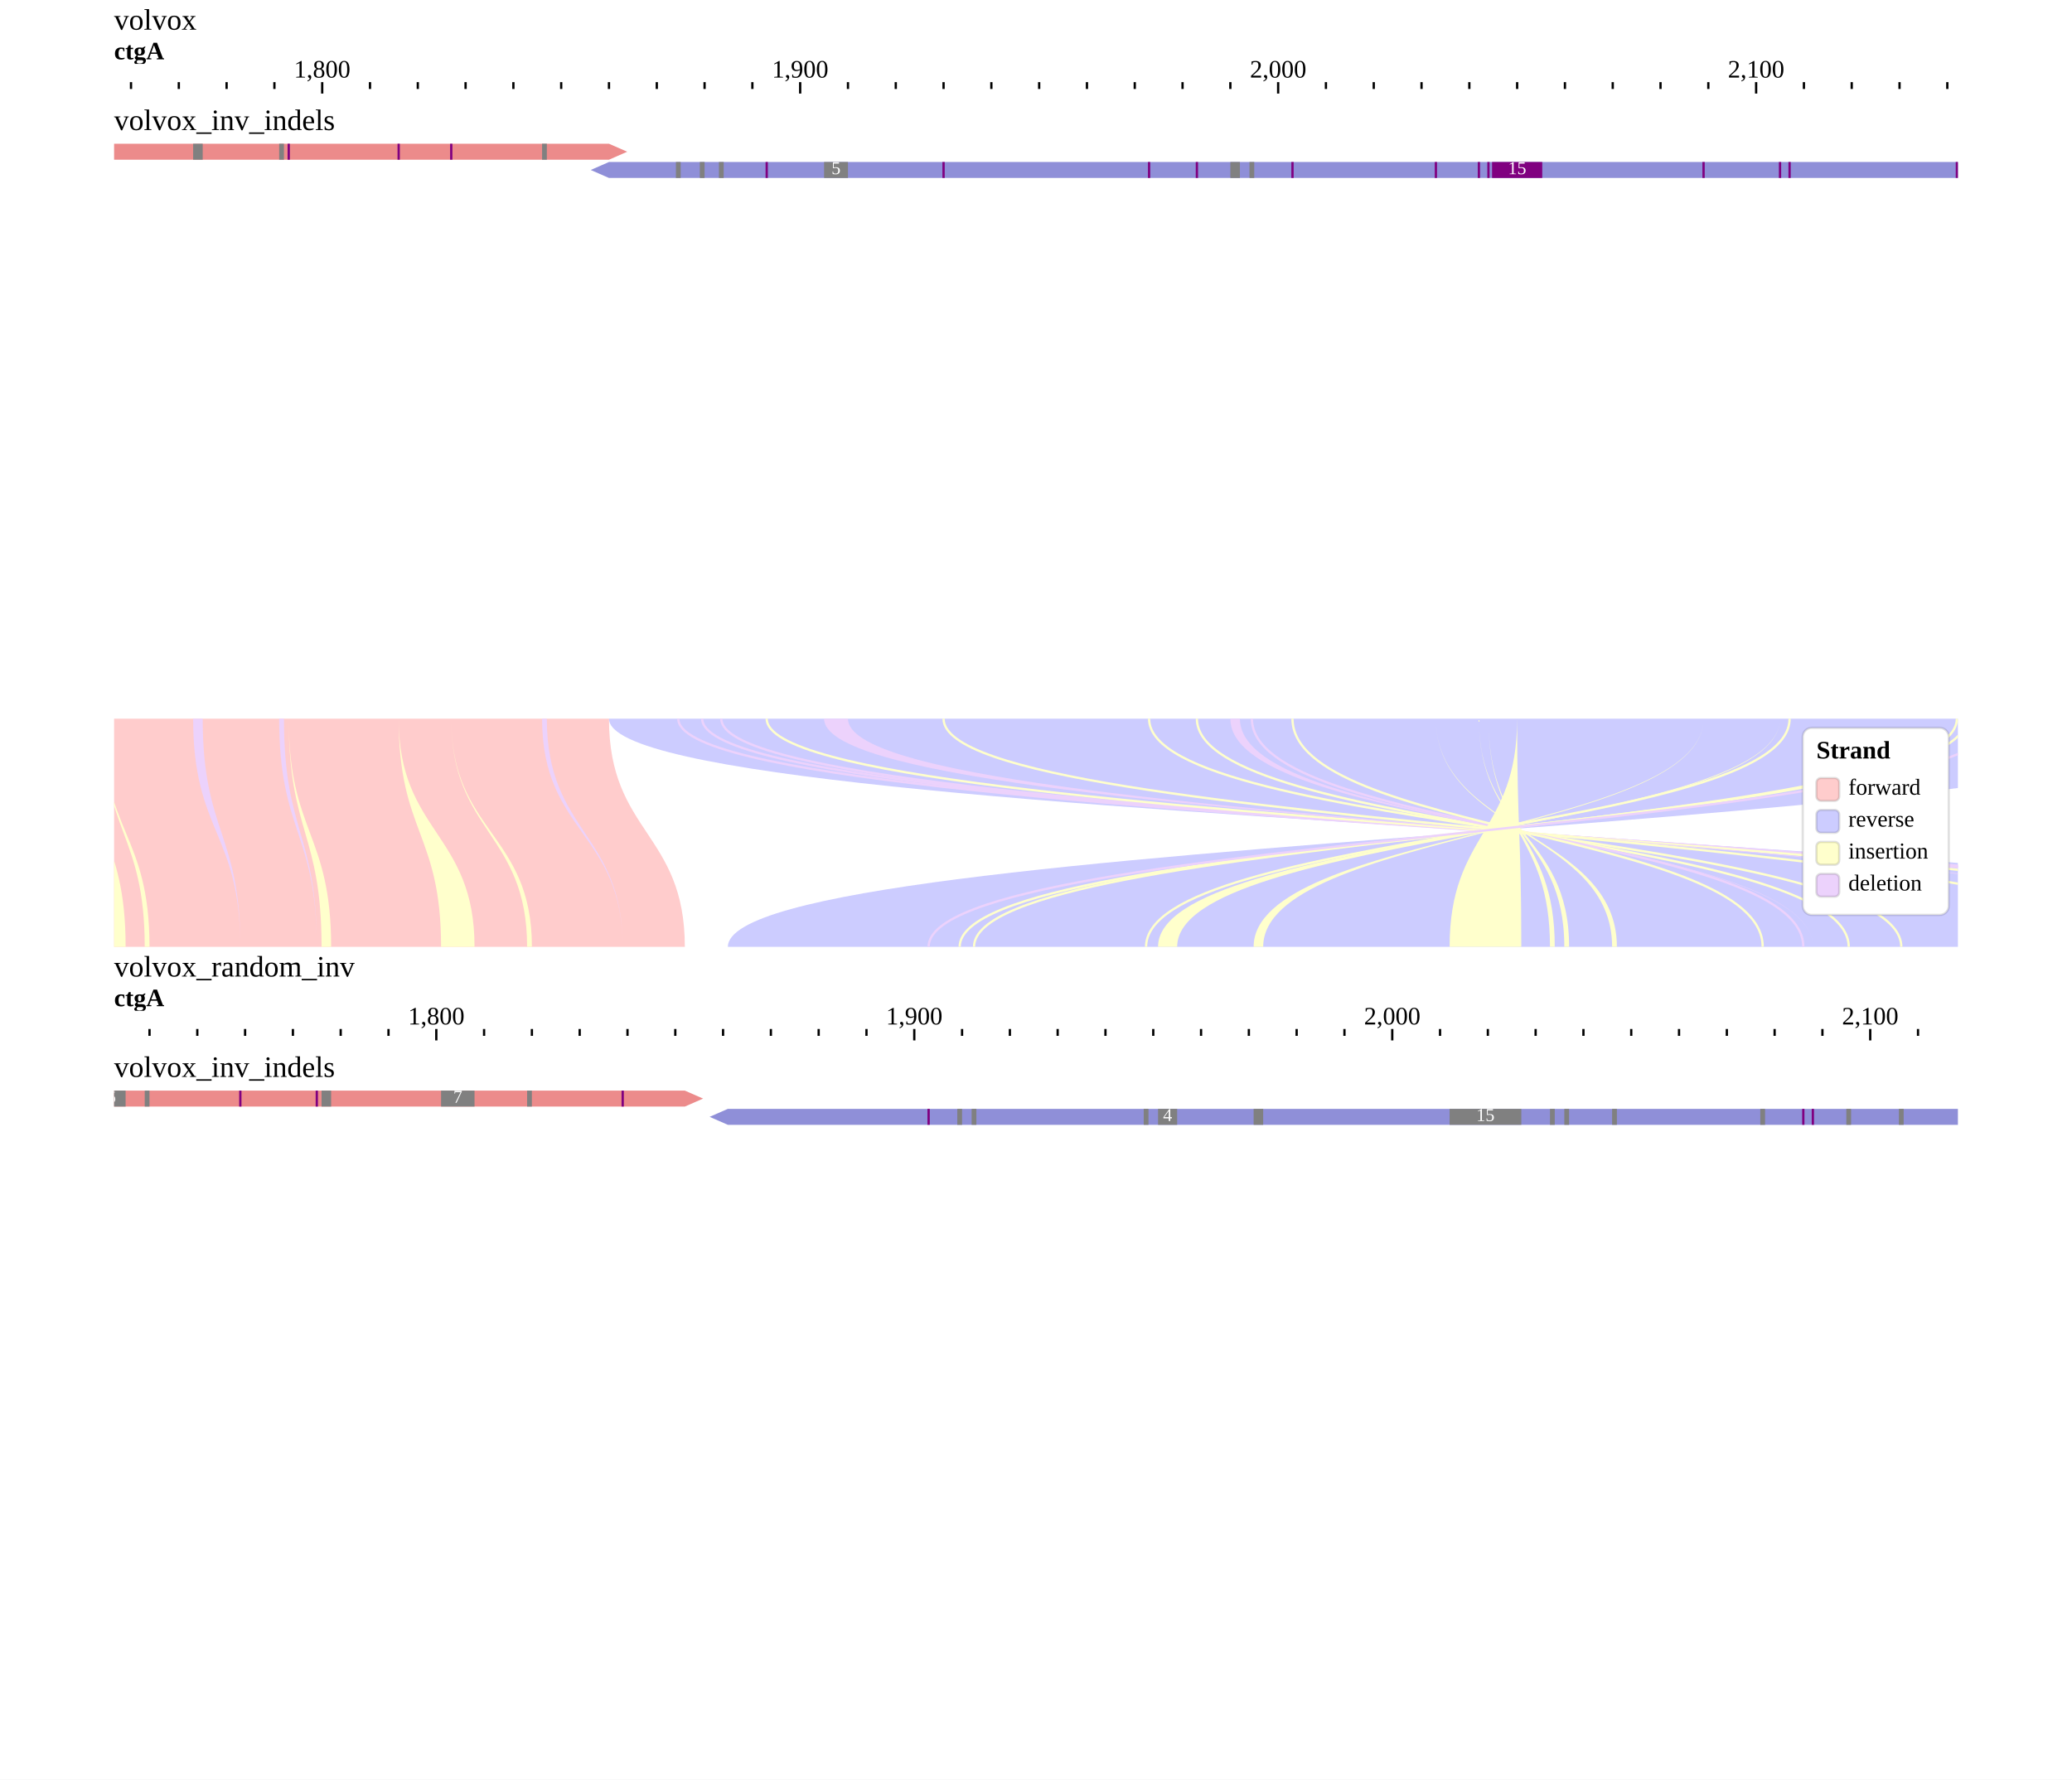
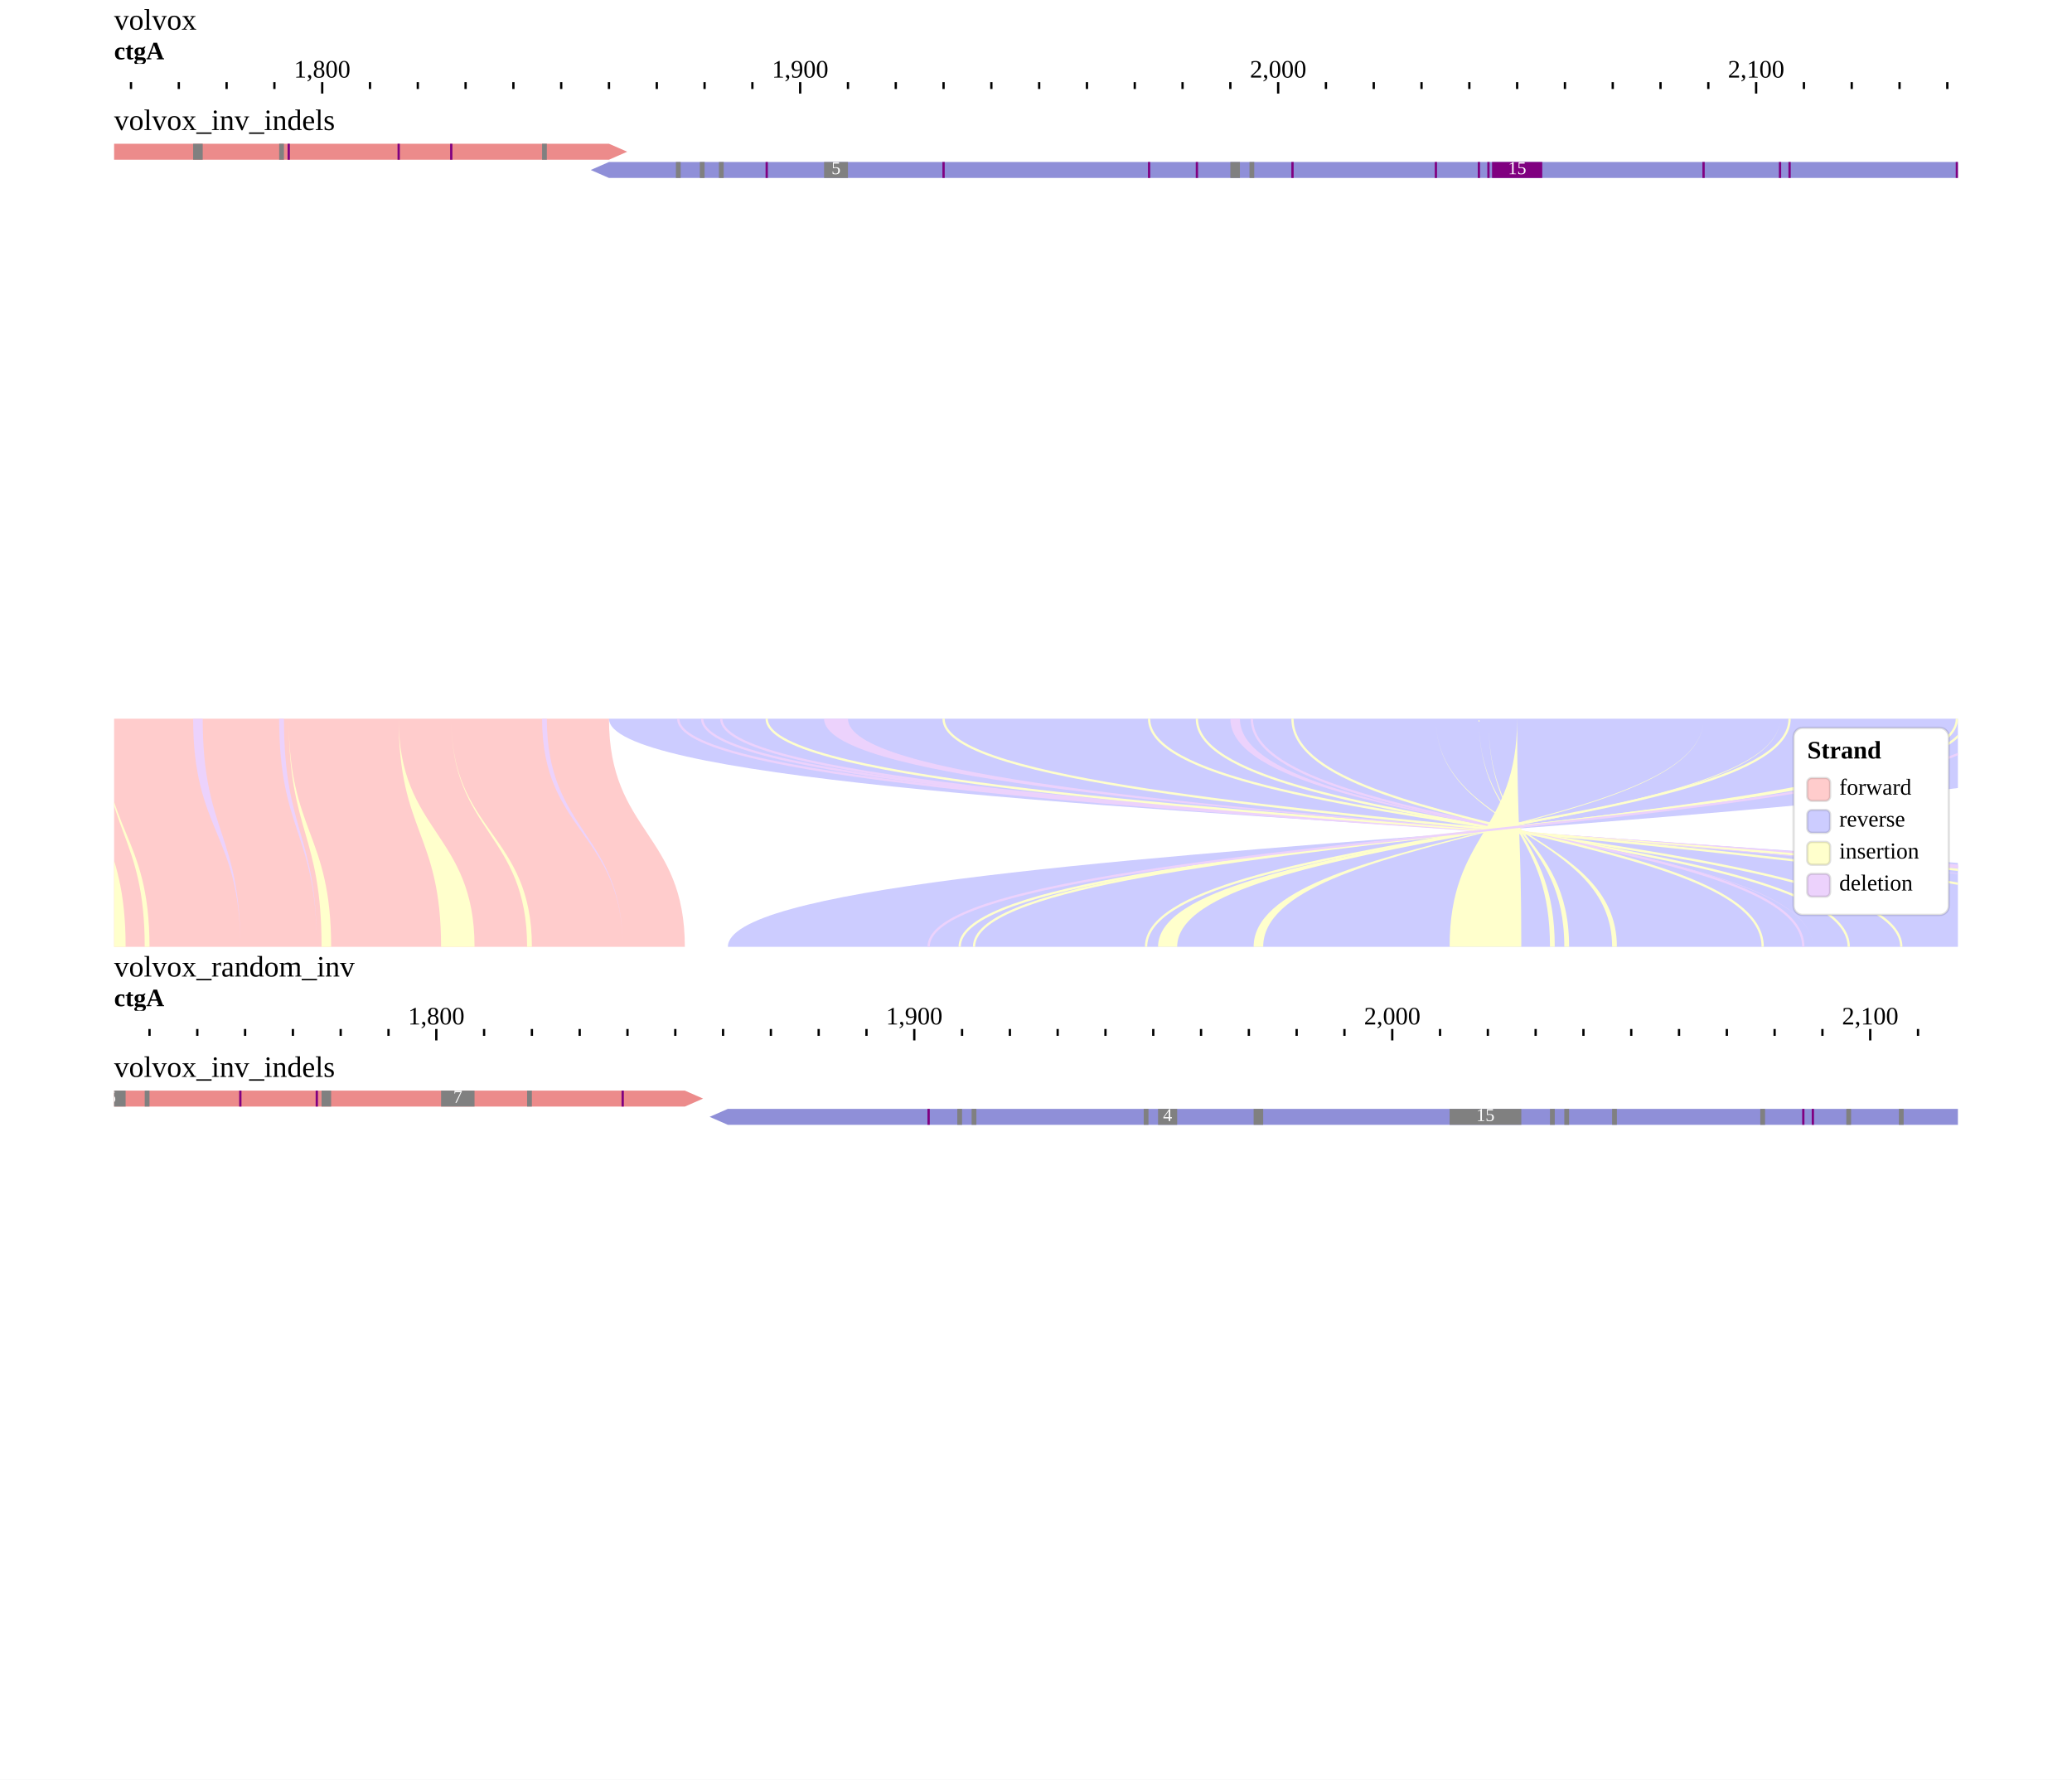
<svg xmlns="http://www.w3.org/2000/svg" width="908" height="780" viewBox="0 0 908 780">
  <rect width="908" height="780" fill="#ffffff" />
  <g transform="translate(0 0)">
    <g transform="translate(50 13)">
      <g transform="translate(0)">
        <text x="0" font-size="13" fill="#000000">volvox</text>
        <defs>
          <clipPath id="ruler-clip-view1">
            <rect x="0" y="0" width="808" height="30" />
          </clipPath>
        </defs>
        <g clip-path="url(#ruler-clip-view1)">
          <path d="M-327.73 23V28M-118.27 23V28M91.2 23V28M300.66 23V28M510.12 23V28M719.58 23V28M929.04 23V28M-474.35 23V26M-453.4 23V26M-432.46 23V26M-411.51 23V26M-390.56 23V26M-369.62 23V26M-348.67 23V26M-306.78 23V26M-285.83 23V26M-264.89 23V26M-243.94 23V26M-223 23V26M-202.05 23V26M-181.1 23V26M-160.16 23V26M-139.21 23V26M-97.32 23V26M-76.37 23V26M-55.43 23V26M-34.48 23V26M-13.54 23V26M7.41 23V26M28.36 23V26M49.3 23V26M70.25 23V26M112.14 23V26M133.09 23V26M154.03 23V26M174.98 23V26M195.93 23V26M216.87 23V26M237.82 23V26M258.76 23V26M279.71 23V26M321.6 23V26M342.55 23V26M363.49 23V26M384.44 23V26M405.39 23V26M426.33 23V26M447.28 23V26M468.22 23V26M489.17 23V26M531.06 23V26M552.01 23V26M572.95 23V26M593.9 23V26M614.85 23V26M635.79 23V26M656.74 23V26M677.68 23V26M698.63 23V26M740.52 23V26M761.47 23V26M782.42 23V26M803.36 23V26M824.31 23V26M845.25 23V26M866.2 23V26M887.15 23V26M908.09 23V26M949.98 23V26M970.93 23V26M991.88 23V26M1012.82 23V26M1033.77 23V26M1054.71 23V26M1075.66 23V26M1096.61 23V26M1117.55 23V26" stroke-width="1" stroke="#000000" fill="none" />
          <text x="91.2" y="21" text-anchor="middle" font-size="11" fill="#000000">1,800</text>
          <text x="300.66" y="21" text-anchor="middle" font-size="11" fill="#000000">1,900</text>
          <text x="510.12" y="21" text-anchor="middle" font-size="11" fill="#000000">2,000</text>
          <text x="719.58" y="21" text-anchor="middle" font-size="11" fill="#000000">2,100</text>
          <g transform="translate(0 0)">
            <defs>
              <clipPath id="reflabel-view1-volvox:ctgA:1528:1910:0">
                <rect x="0" y="0" width="1122.84" height="15" />
              </clipPath>
            </defs>
            <g clip-path="url(#reflabel-view1-volvox:ctgA:1528:1910:0)">
              <text x="0" y="13" font-size="11" font-weight="bold" fill="#000000">ctgA</text>
            </g>
          </g>
        </g>
      </g>
      <g transform="translate(0 30)">
        <g transform="translate(0 0)">
          <defs>
            <clipPath id="track-clip-view1-volvox_inv_indels">
              <rect x="-50" y="20" width="858" height="250" />
            </clipPath>
          </defs>
          <g clip-path="url(#track-clip-view1-volvox_inv_indels)">
            <g transform="translate(0 20)">
              <defs>
                <clipPath id="alignments-clip-t1-display">
                  <rect x="0" y="0" width="808" height="250" />
                </clipPath>
              </defs>
              <g clip-path="url(#alignments-clip-t1-display)">
                <g>
                  <clipPath id="svgcanvas-clip-8">
                    <path d="M0,0h808v250h-808Z" />
                  </clipPath>
                  <g clip-path="url(#svgcanvas-clip-8)">
                    <clipPath id="svgcanvas-clip-9">
                      <path d="M0,0h808v250h-808Z" />
                    </clipPath>
                    <g clip-path="url(#svgcanvas-clip-9)">
                      <rect x="956.27" y="0" width="29295.15" height="7" fill="rgb(236,139,139)" />
                      <path d="M-405.23,0L216.87,0L224.87,3.5L216.87,7L-405.23,7Z" fill="rgb(236,139,139)" stroke="none" />
                      <path d="M914.38,8L216.87,8L208.87,11.5L216.87,15L914.38,15Z" fill="rgb(143,143,216)" stroke="none" />
                      <rect x="1090.32" y="0" width="2.09" height="7" fill="rgb(128,128,128)" />
                      <rect x="1153.16" y="0" width="4.19" height="7" fill="rgb(128,128,128)" />
                      <rect x="-340.29" y="0" width="2.09" height="7" fill="rgb(128,128,128)" />
                      <rect x="-329.82" y="0" width="2.09" height="7" fill="rgb(128,128,128)" />
                      <rect x="-292.12" y="0" width="2.09" height="7" fill="rgb(128,128,128)" />
                      <rect x="-248.13" y="0" width="2.09" height="7" fill="rgb(128,128,128)" />
                      <rect x="-220.9" y="0" width="10.47" height="7" fill="rgb(128,128,128)" />
                      <rect x="-189.48" y="0" width="2.09" height="7" fill="rgb(128,128,128)" />
                      <rect x="-183.2" y="0" width="2.09" height="7" fill="rgb(128,128,128)" />
                      <rect x="-118.27" y="0" width="2.09" height="7" fill="rgb(128,128,128)" />
                      <rect x="34.64" y="0" width="4.19" height="7" fill="rgb(128,128,128)" />
                      <rect x="72.34" y="0" width="2.09" height="7" fill="rgb(128,128,128)" />
                      <rect x="187.55" y="0" width="2.09" height="7" fill="rgb(128,128,128)" />
                      <rect x="246.2" y="8" width="2.09" height="7" fill="rgb(128,128,128)" />
                      <rect x="256.67" y="8" width="2.09" height="7" fill="rgb(128,128,128)" />
                      <rect x="265.05" y="8" width="2.09" height="7" fill="rgb(128,128,128)" />
                      <rect x="311.13" y="8" width="10.47" height="7" fill="rgb(128,128,128)" />
                      <rect x="489.17" y="8" width="4.19" height="7" fill="rgb(128,128,128)" />
                      <rect x="497.55" y="8" width="2.09" height="7" fill="rgb(128,128,128)" />
                      <rect x="824.31" y="8" width="2.09" height="7" fill="rgb(128,128,128)" />
                      <rect x="976.71" y="0" width="1" height="7" fill="rgb(128,0,128)" />
                      <rect x="985.09" y="0" width="1" height="7" fill="rgb(128,0,128)" />
                      <rect x="1029.08" y="0" width="1" height="7" fill="rgb(128,0,128)" />
                      <rect x="1050.02" y="0" width="1" height="7" fill="rgb(128,0,128)" />
                      <rect x="1079.35" y="0" width="1" height="7" fill="rgb(128,0,128)" />
                      <rect x="1175.7" y="0" width="1" height="7" fill="rgb(128,0,128)" />
                      <rect x="1207.12" y="0" width="1" height="7" fill="rgb(128,0,128)" />
                      <rect x="-259.1" y="0" width="1" height="7" fill="rgb(128,0,128)" />
                      <rect x="-238.16" y="0" width="1" height="7" fill="rgb(128,0,128)" />
                      <rect x="-227.68" y="0" width="1" height="7" fill="rgb(128,0,128)" />
                      <rect x="-164.85" y="0" width="1" height="7" fill="rgb(128,0,128)" />
                      <rect x="-137.62" y="0" width="1" height="7" fill="rgb(128,0,128)" />
                      <rect x="-108.29" y="0" width="1" height="7" fill="rgb(128,0,128)" />
                      <rect x="-14.04" y="0" width="1" height="7" fill="rgb(128,0,128)" />
                      <rect x="-5.66" y="0" width="1" height="7" fill="rgb(128,0,128)" />
                      <rect x="76.03" y="0" width="1" height="7" fill="rgb(128,0,128)" />
                      <rect x="124.21" y="0" width="1" height="7" fill="rgb(128,0,128)" />
                      <rect x="147.25" y="0" width="1" height="7" fill="rgb(128,0,128)" />
                      <rect x="285.49" y="8" width="1" height="7" fill="rgb(128,0,128)" />
                      <rect x="362.99" y="8" width="1" height="7" fill="rgb(128,0,128)" />
                      <rect x="453.06" y="8" width="1" height="7" fill="rgb(128,0,128)" />
                      <rect x="474.01" y="8" width="1" height="7" fill="rgb(128,0,128)" />
                      <rect x="515.9" y="8" width="1" height="7" fill="rgb(128,0,128)" />
                      <rect x="578.74" y="8" width="1" height="7" fill="rgb(128,0,128)" />
                      <rect x="597.59" y="8" width="1" height="7" fill="rgb(128,0,128)" />
                      <rect x="601.78" y="8" width="1" height="7" fill="rgb(128,0,128)" />
                      <rect x="603.85" y="8" width="22" height="7" fill="rgb(128,0,128)" />
                      <rect x="696.04" y="8" width="1" height="7" fill="rgb(128,0,128)" />
                      <rect x="729.55" y="8" width="1" height="7" fill="rgb(128,0,128)" />
                      <rect x="733.74" y="8" width="1" height="7" fill="rgb(128,0,128)" />
                      <rect x="807.05" y="8" width="1" height="7" fill="rgb(128,0,128)" />
                      <rect x="811.24" y="8" width="1" height="7" fill="rgb(128,0,128)" />
                    </g>
                  </g>
                  <text x="316.37" y="11.5" fill="#fff" font-size="8" text-anchor="middle" dominant-baseline="middle">5</text>
                  <text x="614.85" y="11.5" fill="#fff" font-size="8" text-anchor="middle" dominant-baseline="middle">15</text>
                </g>
              </g>
            </g>
          </g>
          <text x="0" y="14" font-size="13" fill="#000000">volvox_inv_indels</text>
        </g>
      </g>
      <g transform="translate(0 30)">
        <defs>
          <clipPath id="highlight-clip-view1">
            <rect x="0" y="0" width="808" height="272" />
          </clipPath>
        </defs>
        <g clip-path="url(#highlight-clip-view1)" />
      </g>
    </g>
  </g>
  <g transform="translate(0 315)">
    <g transform="translate(50 0)">
      <defs>
        <clipPath id="synclip-p1-0">
          <rect x="0" y="0" width="808" height="100" />
        </clipPath>
      </defs>
      <g clip-path="url(#synclip-p1-0)">
        <g>
          <g>
            <path d="M914.38,0C914.38,50 268.97,50 268.97,100L1010.46,100C1010.46,50 216.87,50 216.87,0Z" fill="rgb(0,0,255)" fill-opacity="0.2" stroke="none" />
            <path d="M-3677,0C-3677,50 -3620.72,50 -3620.72,100L250.11,100C250.11,50 216.87,50 216.87,0Z" fill="rgb(255,0,0)" fill-opacity="0.2" stroke="none" />
            <path d="M247.24,0C247.24,50 981.13,50 981.13,100" fill="none" stroke="rgb(236,210,252)" stroke-width="1" />
            <path d="M257.72,0C257.72,50 972.75,50 972.75,100" fill="none" stroke="rgb(236,210,252)" stroke-width="1" />
            <path d="M266.09,0C266.09,50 966.47,50 966.47,100" fill="none" stroke="rgb(236,210,252)" stroke-width="1" />
            <path d="M285.99,0C285.99,50 946.57,50 946.57,100" fill="none" stroke="rgb(255,255,204)" stroke-width="1" />
            <path d="M311.13,0C311.13,50 920.39,50 920.39,100L920.39,100C920.39,50 321.6,50 321.6,0Z" fill="rgb(236,210,252)" stroke="none" />
            <path d="M363.49,0C363.49,50 876.4,50 876.4,100" fill="none" stroke="rgb(255,255,204)" stroke-width="1" />
            <path d="M453.56,0C453.56,50 783.19,50 783.19,100" fill="none" stroke="rgb(255,255,204)" stroke-width="1" />
            <path d="M474.51,0C474.51,50 760.15,50 760.15,100" fill="none" stroke="rgb(255,255,204)" stroke-width="1" />
            <path d="M489.17,0C489.17,50 744.44,50 744.44,100L744.44,100C744.44,50 493.36,50 493.36,0Z" fill="rgb(236,210,252)" stroke="none" />
            <path d="M498.6,0C498.6,50 740.25,50 740.25,100" fill="none" stroke="rgb(236,210,252)" stroke-width="1" />
            <path d="M516.4,0C516.4,50 722.45,50 722.45,100" fill="none" stroke="rgb(255,255,204)" stroke-width="1" />
            <path d="M579.24,0C579.24,50 658.56,50 658.56,100L656.47,100C656.47,50 579.24,50 579.24,0Z" fill="rgb(255,255,204)" stroke="none" />
            <path d="M598.09,0C598.09,50 637.62,50 637.62,100L635.52,100C635.52,50 598.09,50 598.09,0Z" fill="rgb(255,255,204)" stroke="none" />
            <path d="M602.28,0C602.28,50 631.33,50 631.33,100L629.24,100C629.24,50 602.28,50 602.28,0Z" fill="rgb(255,255,204)" stroke="none" />
            <path d="M614.85,0C614.85,50 616.67,50 616.67,100L585.25,100C585.25,50 614.85,50 614.85,0Z" fill="rgb(255,255,204)" stroke="none" />
            <path d="M696.54,0C696.54,50 503.56,50 503.56,100L499.37,100C499.37,50 696.54,50 696.54,0Z" fill="rgb(255,255,204)" stroke="none" />
            <path d="M730.05,0C730.05,50 465.86,50 465.86,100L457.48,100C457.48,50 730.05,50 730.05,0Z" fill="rgb(255,255,204)" stroke="none" />
            <path d="M734.24,0C734.24,50 452.24,50 452.24,100" fill="none" stroke="rgb(255,255,204)" stroke-width="1" />
            <path d="M807.55,0C807.55,50 376.84,50 376.84,100" fill="none" stroke="rgb(255,255,204)" stroke-width="1" />
            <path d="M811.74,0C811.74,50 370.55,50 370.55,100" fill="none" stroke="rgb(255,255,204)" stroke-width="1" />
            <path d="M825.35,0C825.35,50 356.94,50 356.94,100" fill="none" stroke="rgb(236,210,252)" stroke-width="1" />
            <path d="M-13.54,0C-13.54,50 -7.52,50 -7.52,100L5.05,100C5.05,50 -13.54,50 -13.54,0Z" fill="rgb(255,255,204)" stroke="none" />
            <path d="M-5.16,0C-5.16,50 13.42,50 13.42,100L15.52,100C15.52,50 -5.16,50 -5.16,0Z" fill="rgb(255,255,204)" stroke="none" />
            <path d="M34.64,0C34.64,50 55.32,50 55.32,100L55.32,100C55.32,50 38.83,50 38.83,0Z" fill="rgb(236,210,252)" stroke="none" />
            <path d="M72.34,0C72.34,50 88.83,50 88.83,100L88.83,100C88.83,50 74.44,50 74.44,0Z" fill="rgb(236,210,252)" stroke="none" />
            <path d="M76.53,0C76.53,50 90.92,50 90.92,100L95.11,100C95.11,50 76.53,50 76.53,0Z" fill="rgb(255,255,204)" stroke="none" />
            <path d="M124.71,0C124.71,50 143.29,50 143.29,100L157.95,100C157.95,50 124.71,50 124.71,0Z" fill="rgb(255,255,204)" stroke="none" />
            <path d="M147.75,0C147.75,50 180.99,50 180.99,100L183.09,100C183.09,50 147.75,50 147.75,0Z" fill="rgb(255,255,204)" stroke="none" />
            <path d="M187.55,0C187.55,50 222.88,50 222.88,100L222.88,100C222.88,50 189.64,50 189.64,0Z" fill="rgb(236,210,252)" stroke="none" />
          </g>
        </g>
      </g>
-       <g transform="translate(740 4)">
-         <rect width="64" height="82" rx="4" fill-opacity="1" fill="#ffffff" stroke-opacity="0.122" stroke="#000000" />
+       <g transform="translate(736 4)">
+         <rect width="68" height="82" rx="4" fill-opacity="1" fill="#ffffff" stroke-opacity="0.122" stroke="#000000" />
        <text x="6" y="6" font-size="11" font-weight="600" dominant-baseline="hanging" fill="#000000">Strand</text>
        <g transform="translate(0 20)">
          <rect x="6" y="2" width="10" height="10" rx="2" fill-opacity="1" fill="#ffcccc" stroke-opacity="0.122" stroke="#000000" />
          <text x="20" y="7" font-size="10" dominant-baseline="middle" fill="#000000">forward</text>
        </g>
        <g transform="translate(0 34)">
          <rect x="6" y="2" width="10" height="10" rx="2" fill-opacity="1" fill="#ccccff" stroke-opacity="0.122" stroke="#000000" />
          <text x="20" y="7" font-size="10" dominant-baseline="middle" fill="#000000">reverse</text>
        </g>
        <g transform="translate(0 48)">
          <rect x="6" y="2" width="10" height="10" rx="2" fill-opacity="1" fill="#ffffcc" stroke-opacity="0.122" stroke="#000000" />
          <text x="20" y="7" font-size="10" dominant-baseline="middle" fill="#000000">insertion</text>
        </g>
        <g transform="translate(0 62)">
          <rect x="6" y="2" width="10" height="10" rx="2" fill-opacity="1" fill="#ecd2fc" stroke-opacity="0.122" stroke="#000000" />
          <text x="20" y="7" font-size="10" dominant-baseline="middle" fill="#000000">deletion</text>
        </g>
      </g>
    </g>
  </g>
  <g transform="translate(0 415)">
    <g transform="translate(50 13)">
      <g transform="translate(0)">
        <text x="0" font-size="13" fill="#000000">volvox_random_inv</text>
        <defs>
          <clipPath id="ruler-clip-view2">
            <rect x="0" y="0" width="808" height="30" />
          </clipPath>
        </defs>
        <g clip-path="url(#ruler-clip-view2)">
          <path d="M-277.73 23V28M-68.27 23V28M141.2 23V28M350.66 23V28M560.12 23V28M769.58 23V28M979.04 23V28M-424.35 23V26M-403.4 23V26M-382.46 23V26M-361.51 23V26M-340.56 23V26M-319.62 23V26M-298.67 23V26M-256.78 23V26M-235.83 23V26M-214.89 23V26M-193.94 23V26M-173 23V26M-152.05 23V26M-131.1 23V26M-110.16 23V26M-89.21 23V26M-47.32 23V26M-26.37 23V26M-5.43 23V26M15.52 23V26M36.46 23V26M57.41 23V26M78.36 23V26M99.3 23V26M120.25 23V26M162.14 23V26M183.09 23V26M204.03 23V26M224.98 23V26M245.93 23V26M266.87 23V26M287.82 23V26M308.76 23V26M329.71 23V26M371.6 23V26M392.55 23V26M413.49 23V26M434.44 23V26M455.39 23V26M476.33 23V26M497.28 23V26M518.22 23V26M539.17 23V26M581.06 23V26M602.01 23V26M622.95 23V26M643.9 23V26M664.85 23V26M685.79 23V26M706.74 23V26M727.68 23V26M748.63 23V26M790.52 23V26M811.47 23V26M832.42 23V26M853.36 23V26M874.31 23V26M895.25 23V26M916.2 23V26M937.15 23V26M958.09 23V26M999.98 23V26M1020.93 23V26M1041.88 23V26M1062.82 23V26M1083.77 23V26M1104.71 23V26M1125.66 23V26M1146.61 23V26M1167.55 23V26" stroke-width="1" stroke="#000000" fill="none" />
          <text x="141.2" y="21" text-anchor="middle" font-size="11" fill="#000000">1,800</text>
          <text x="350.66" y="21" text-anchor="middle" font-size="11" fill="#000000">1,900</text>
          <text x="560.12" y="21" text-anchor="middle" font-size="11" fill="#000000">2,000</text>
          <text x="769.58" y="21" text-anchor="middle" font-size="11" fill="#000000">2,100</text>
          <g transform="translate(0 0)">
            <defs>
              <clipPath id="reflabel-view2-volvox_random_inv:ctgA:1528:1910:0">
                <rect x="0" y="0" width="1172.84" height="15" />
              </clipPath>
            </defs>
            <g clip-path="url(#reflabel-view2-volvox_random_inv:ctgA:1528:1910:0)">
              <text x="0" y="13" font-size="11" font-weight="bold" fill="#000000">ctgA</text>
            </g>
          </g>
        </g>
      </g>
      <g transform="translate(0 30)">
        <g transform="translate(0 0)">
          <defs>
            <clipPath id="track-clip-view2-volvox_inv_indels">
              <rect x="-50" y="20" width="858" height="250" />
            </clipPath>
          </defs>
          <g clip-path="url(#track-clip-view2-volvox_inv_indels)">
            <g transform="translate(0 20)">
              <defs>
                <clipPath id="alignments-clip-t2-display">
                  <rect x="0" y="0" width="808" height="250" />
                </clipPath>
              </defs>
              <g clip-path="url(#alignments-clip-t2-display)">
                <g>
                  <clipPath id="svgcanvas-clip-10">
                    <path d="M0,0h808v250h-808Z" />
                  </clipPath>
                  <g clip-path="url(#svgcanvas-clip-10)">
                    <clipPath id="svgcanvas-clip-11">
                      <path d="M0,0h808v250h-808Z" />
                    </clipPath>
                    <g clip-path="url(#svgcanvas-clip-11)">
                      <rect x="1010.46" y="0" width="28719.14" height="7" fill="rgb(236,139,139)" />
                      <path d="M-405.5,0L250.11,0L258.11,3.5L250.11,7L-405.5,7Z" fill="rgb(236,139,139)" stroke="none" />
                      <path d="M1010.46,8L268.97,8L260.97,11.5L268.97,15L1010.46,15Z" fill="rgb(143,143,216)" stroke="none" />
                      <rect x="1031.4" y="0" width="2.09" height="7" fill="rgb(128,128,128)" />
                      <rect x="1041.88" y="0" width="4.19" height="7" fill="rgb(128,128,128)" />
                      <rect x="1090.05" y="0" width="2.09" height="7" fill="rgb(128,128,128)" />
                      <rect x="1113.09" y="0" width="2.09" height="7" fill="rgb(128,128,128)" />
                      <rect x="1144.51" y="0" width="2.09" height="7" fill="rgb(128,128,128)" />
                      <rect x="-267.25" y="0" width="2.09" height="7" fill="rgb(128,128,128)" />
                      <rect x="-246.31" y="0" width="2.09" height="7" fill="rgb(128,128,128)" />
                      <rect x="-233.74" y="0" width="2.09" height="7" fill="rgb(128,128,128)" />
                      <rect x="-183.47" y="0" width="14.66" height="7" fill="rgb(128,128,128)" />
                      <rect x="-141.58" y="0" width="10.47" height="7" fill="rgb(128,128,128)" />
                      <rect x="-103.87" y="0" width="2.09" height="7" fill="rgb(128,128,128)" />
                      <rect x="-7.52" y="0" width="12.57" height="7" fill="rgb(128,128,128)" />
                      <rect x="13.42" y="0" width="2.09" height="7" fill="rgb(128,128,128)" />
                      <rect x="90.92" y="0" width="4.19" height="7" fill="rgb(128,128,128)" />
                      <rect x="143.29" y="0" width="14.66" height="7" fill="rgb(128,128,128)" />
                      <rect x="180.99" y="0" width="2.09" height="7" fill="rgb(128,128,128)" />
                      <rect x="369.51" y="8" width="2.09" height="7" fill="rgb(128,128,128)" />
                      <rect x="375.79" y="8" width="2.09" height="7" fill="rgb(128,128,128)" />
                      <rect x="451.2" y="8" width="2.09" height="7" fill="rgb(128,128,128)" />
                      <rect x="457.48" y="8" width="8.38" height="7" fill="rgb(128,128,128)" />
                      <rect x="499.37" y="8" width="4.19" height="7" fill="rgb(128,128,128)" />
                      <rect x="585.25" y="8" width="31.42" height="7" fill="rgb(128,128,128)" />
                      <rect x="629.24" y="8" width="2.09" height="7" fill="rgb(128,128,128)" />
                      <rect x="635.52" y="8" width="2.09" height="7" fill="rgb(128,128,128)" />
                      <rect x="656.47" y="8" width="2.09" height="7" fill="rgb(128,128,128)" />
                      <rect x="721.4" y="8" width="2.09" height="7" fill="rgb(128,128,128)" />
                      <rect x="759.1" y="8" width="2.09" height="7" fill="rgb(128,128,128)" />
                      <rect x="782.14" y="8" width="2.09" height="7" fill="rgb(128,128,128)" />
                      <rect x="874.31" y="8" width="4.19" height="7" fill="rgb(128,128,128)" />
                      <rect x="945.52" y="8" width="2.09" height="7" fill="rgb(128,128,128)" />
                      <rect x="1156.58" y="0" width="1" height="7" fill="rgb(128,0,128)" />
                      <rect x="-343.16" y="0" width="1" height="7" fill="rgb(128,0,128)" />
                      <rect x="-334.78" y="0" width="1" height="7" fill="rgb(128,0,128)" />
                      <rect x="-299.17" y="0" width="1" height="7" fill="rgb(128,0,128)" />
                      <rect x="-255.19" y="0" width="1" height="7" fill="rgb(128,0,128)" />
                      <rect x="-225.86" y="0" width="1" height="7" fill="rgb(128,0,128)" />
                      <rect x="-204.91" y="0" width="1" height="7" fill="rgb(128,0,128)" />
                      <rect x="-200.73" y="0" width="1" height="7" fill="rgb(128,0,128)" />
                      <rect x="-112.75" y="0" width="1" height="7" fill="rgb(128,0,128)" />
                      <rect x="54.82" y="0" width="1" height="7" fill="rgb(128,0,128)" />
                      <rect x="88.33" y="0" width="1" height="7" fill="rgb(128,0,128)" />
                      <rect x="222.38" y="0" width="1" height="7" fill="rgb(128,0,128)" />
                      <rect x="356.44" y="8" width="1" height="7" fill="rgb(128,0,128)" />
                      <rect x="739.75" y="8" width="1" height="7" fill="rgb(128,0,128)" />
                      <rect x="743.94" y="8" width="1" height="7" fill="rgb(128,0,128)" />
                      <rect x="919.89" y="8" width="1" height="7" fill="rgb(128,0,128)" />
                      <rect x="965.97" y="8" width="1" height="7" fill="rgb(128,0,128)" />
                      <rect x="972.25" y="8" width="1" height="7" fill="rgb(128,0,128)" />
                      <rect x="980.63" y="8" width="1" height="7" fill="rgb(128,0,128)" />
                    </g>
                  </g>
                  <text x="-1.24" y="3.5" fill="#fff" font-size="8" text-anchor="middle" dominant-baseline="middle">6</text>
                  <text x="150.62" y="3.5" fill="#fff" font-size="8" text-anchor="middle" dominant-baseline="middle">7</text>
                  <text x="461.67" y="11.5" fill="rgb(255,255,255)" fill-opacity="0.965" font-size="8" text-anchor="middle" dominant-baseline="middle">4</text>
                  <text x="600.96" y="11.5" fill="#fff" font-size="8" text-anchor="middle" dominant-baseline="middle">15</text>
                </g>
              </g>
            </g>
          </g>
          <text x="0" y="14" font-size="13" fill="#000000">volvox_inv_indels</text>
        </g>
      </g>
      <g transform="translate(0 30)">
        <defs>
          <clipPath id="highlight-clip-view2">
            <rect x="0" y="0" width="808" height="272" />
          </clipPath>
        </defs>
        <g clip-path="url(#highlight-clip-view2)" />
      </g>
    </g>
  </g>
</svg>
